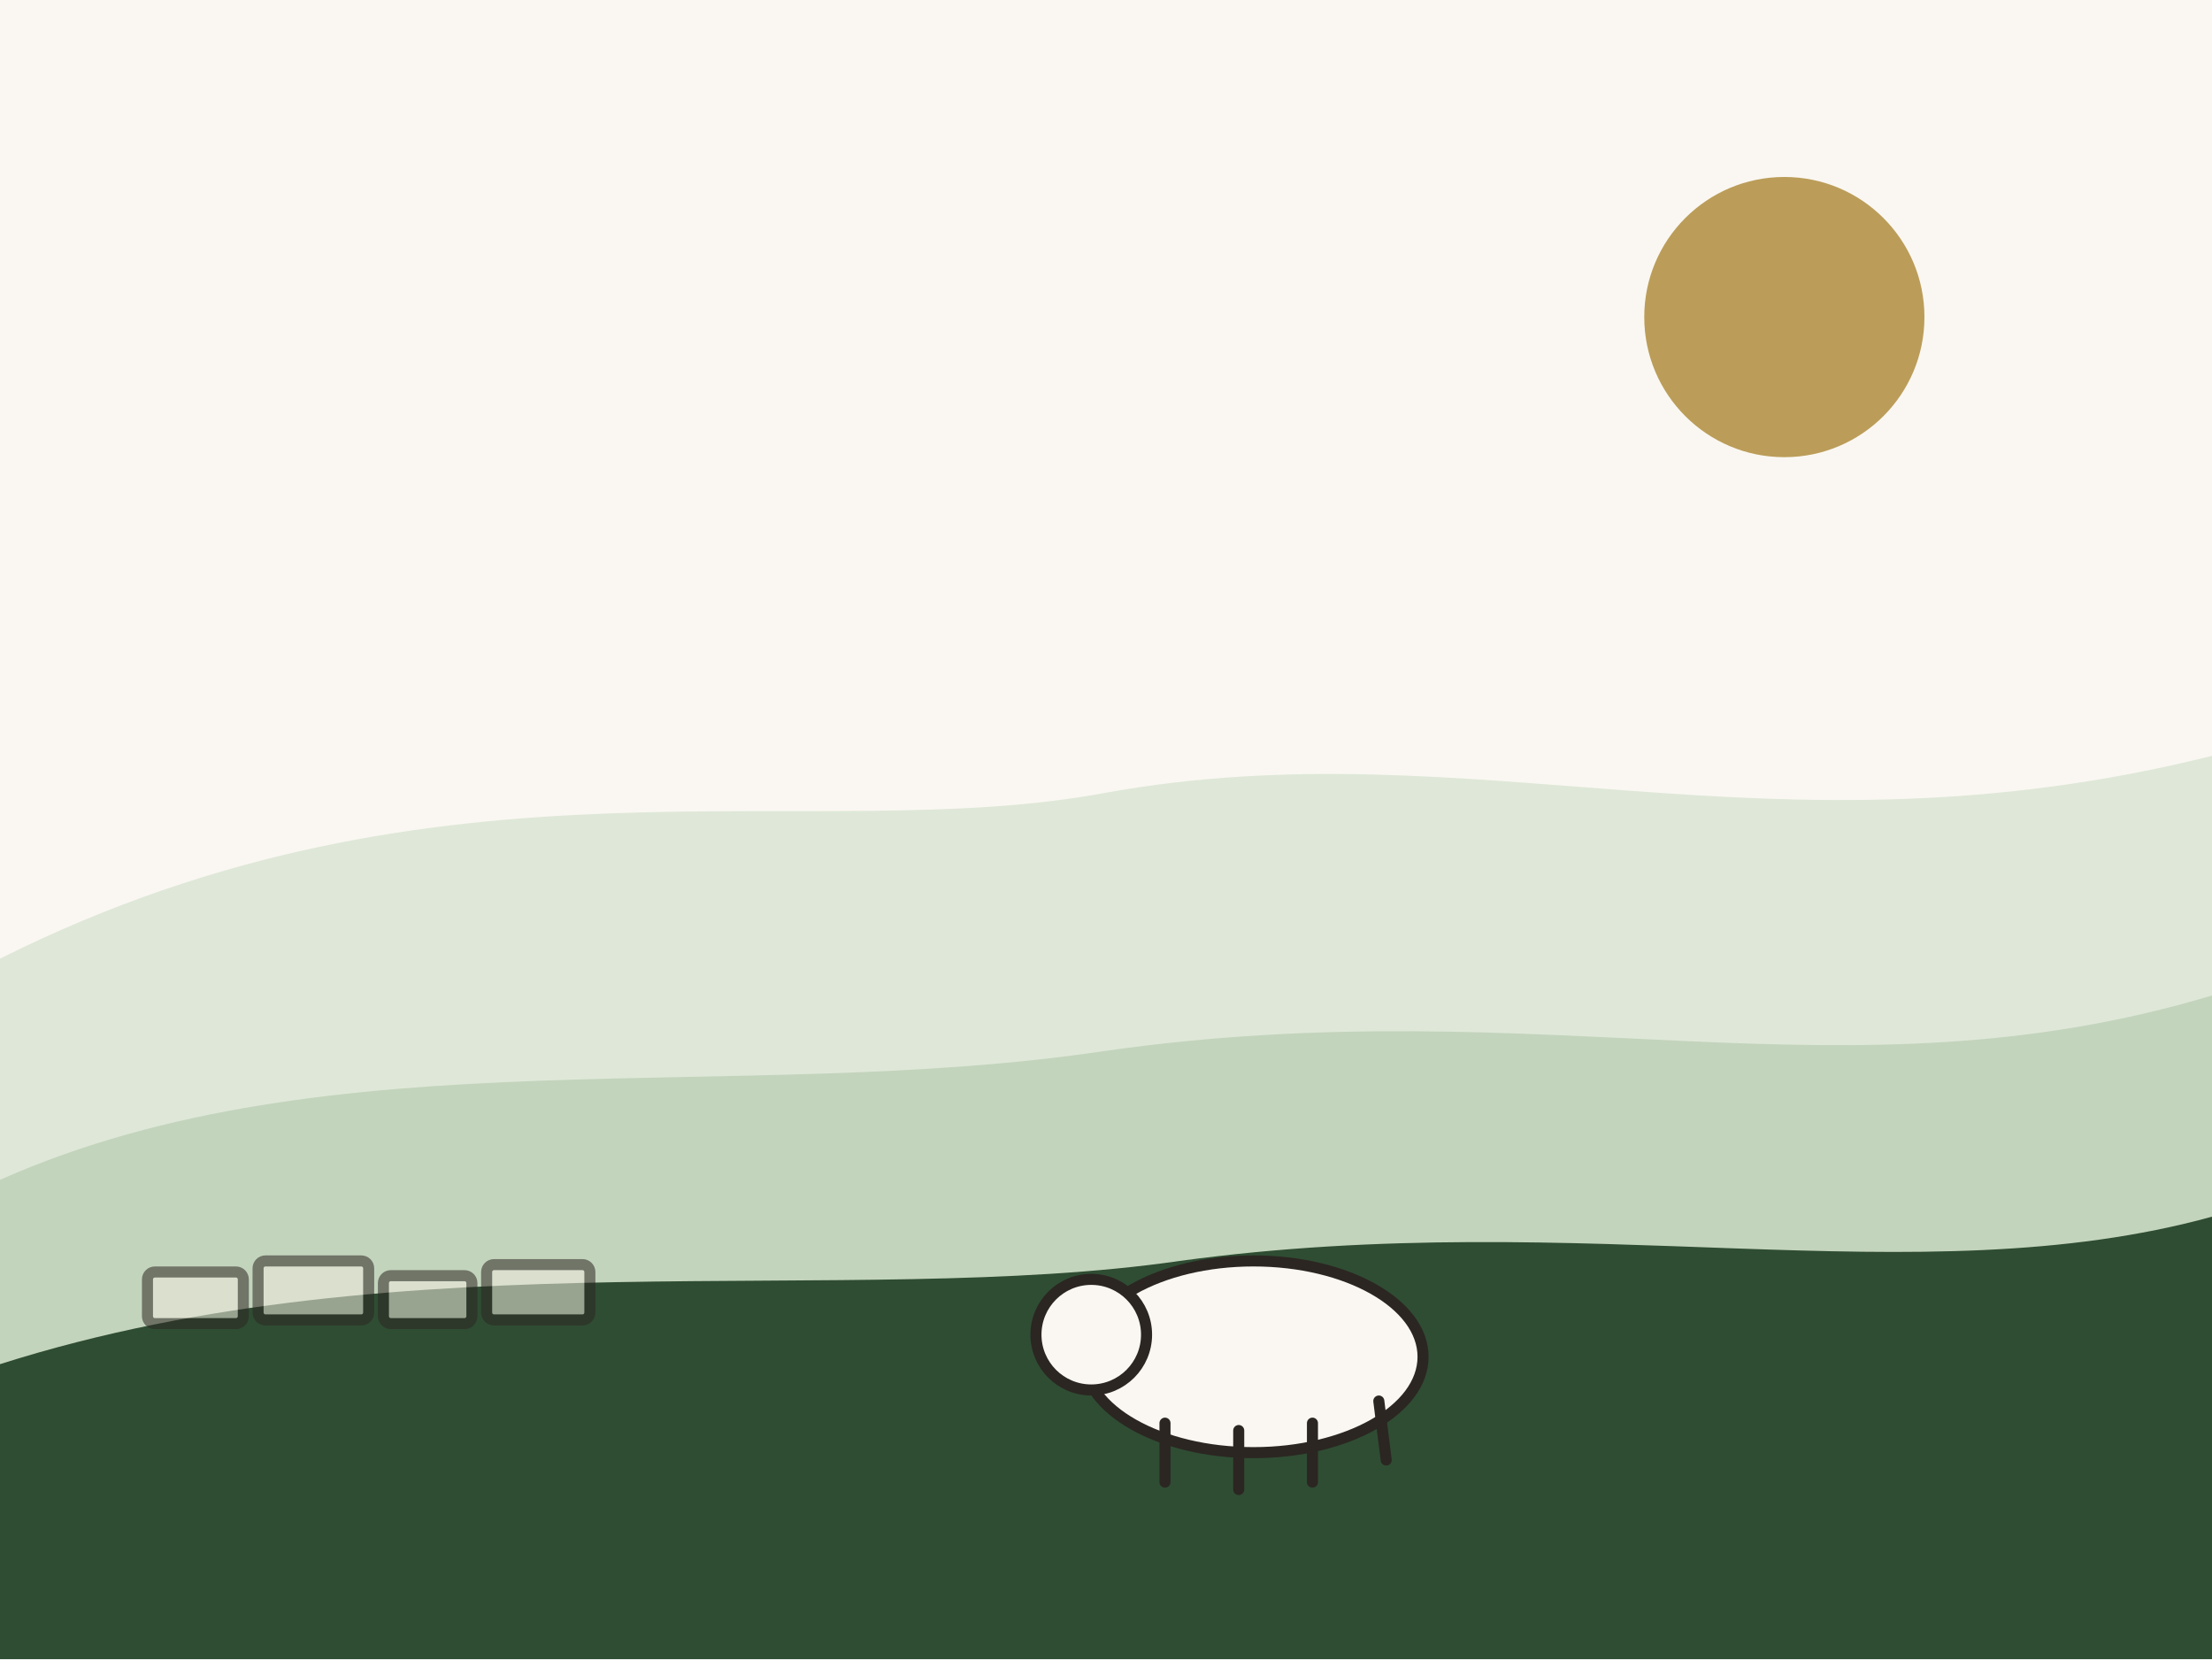
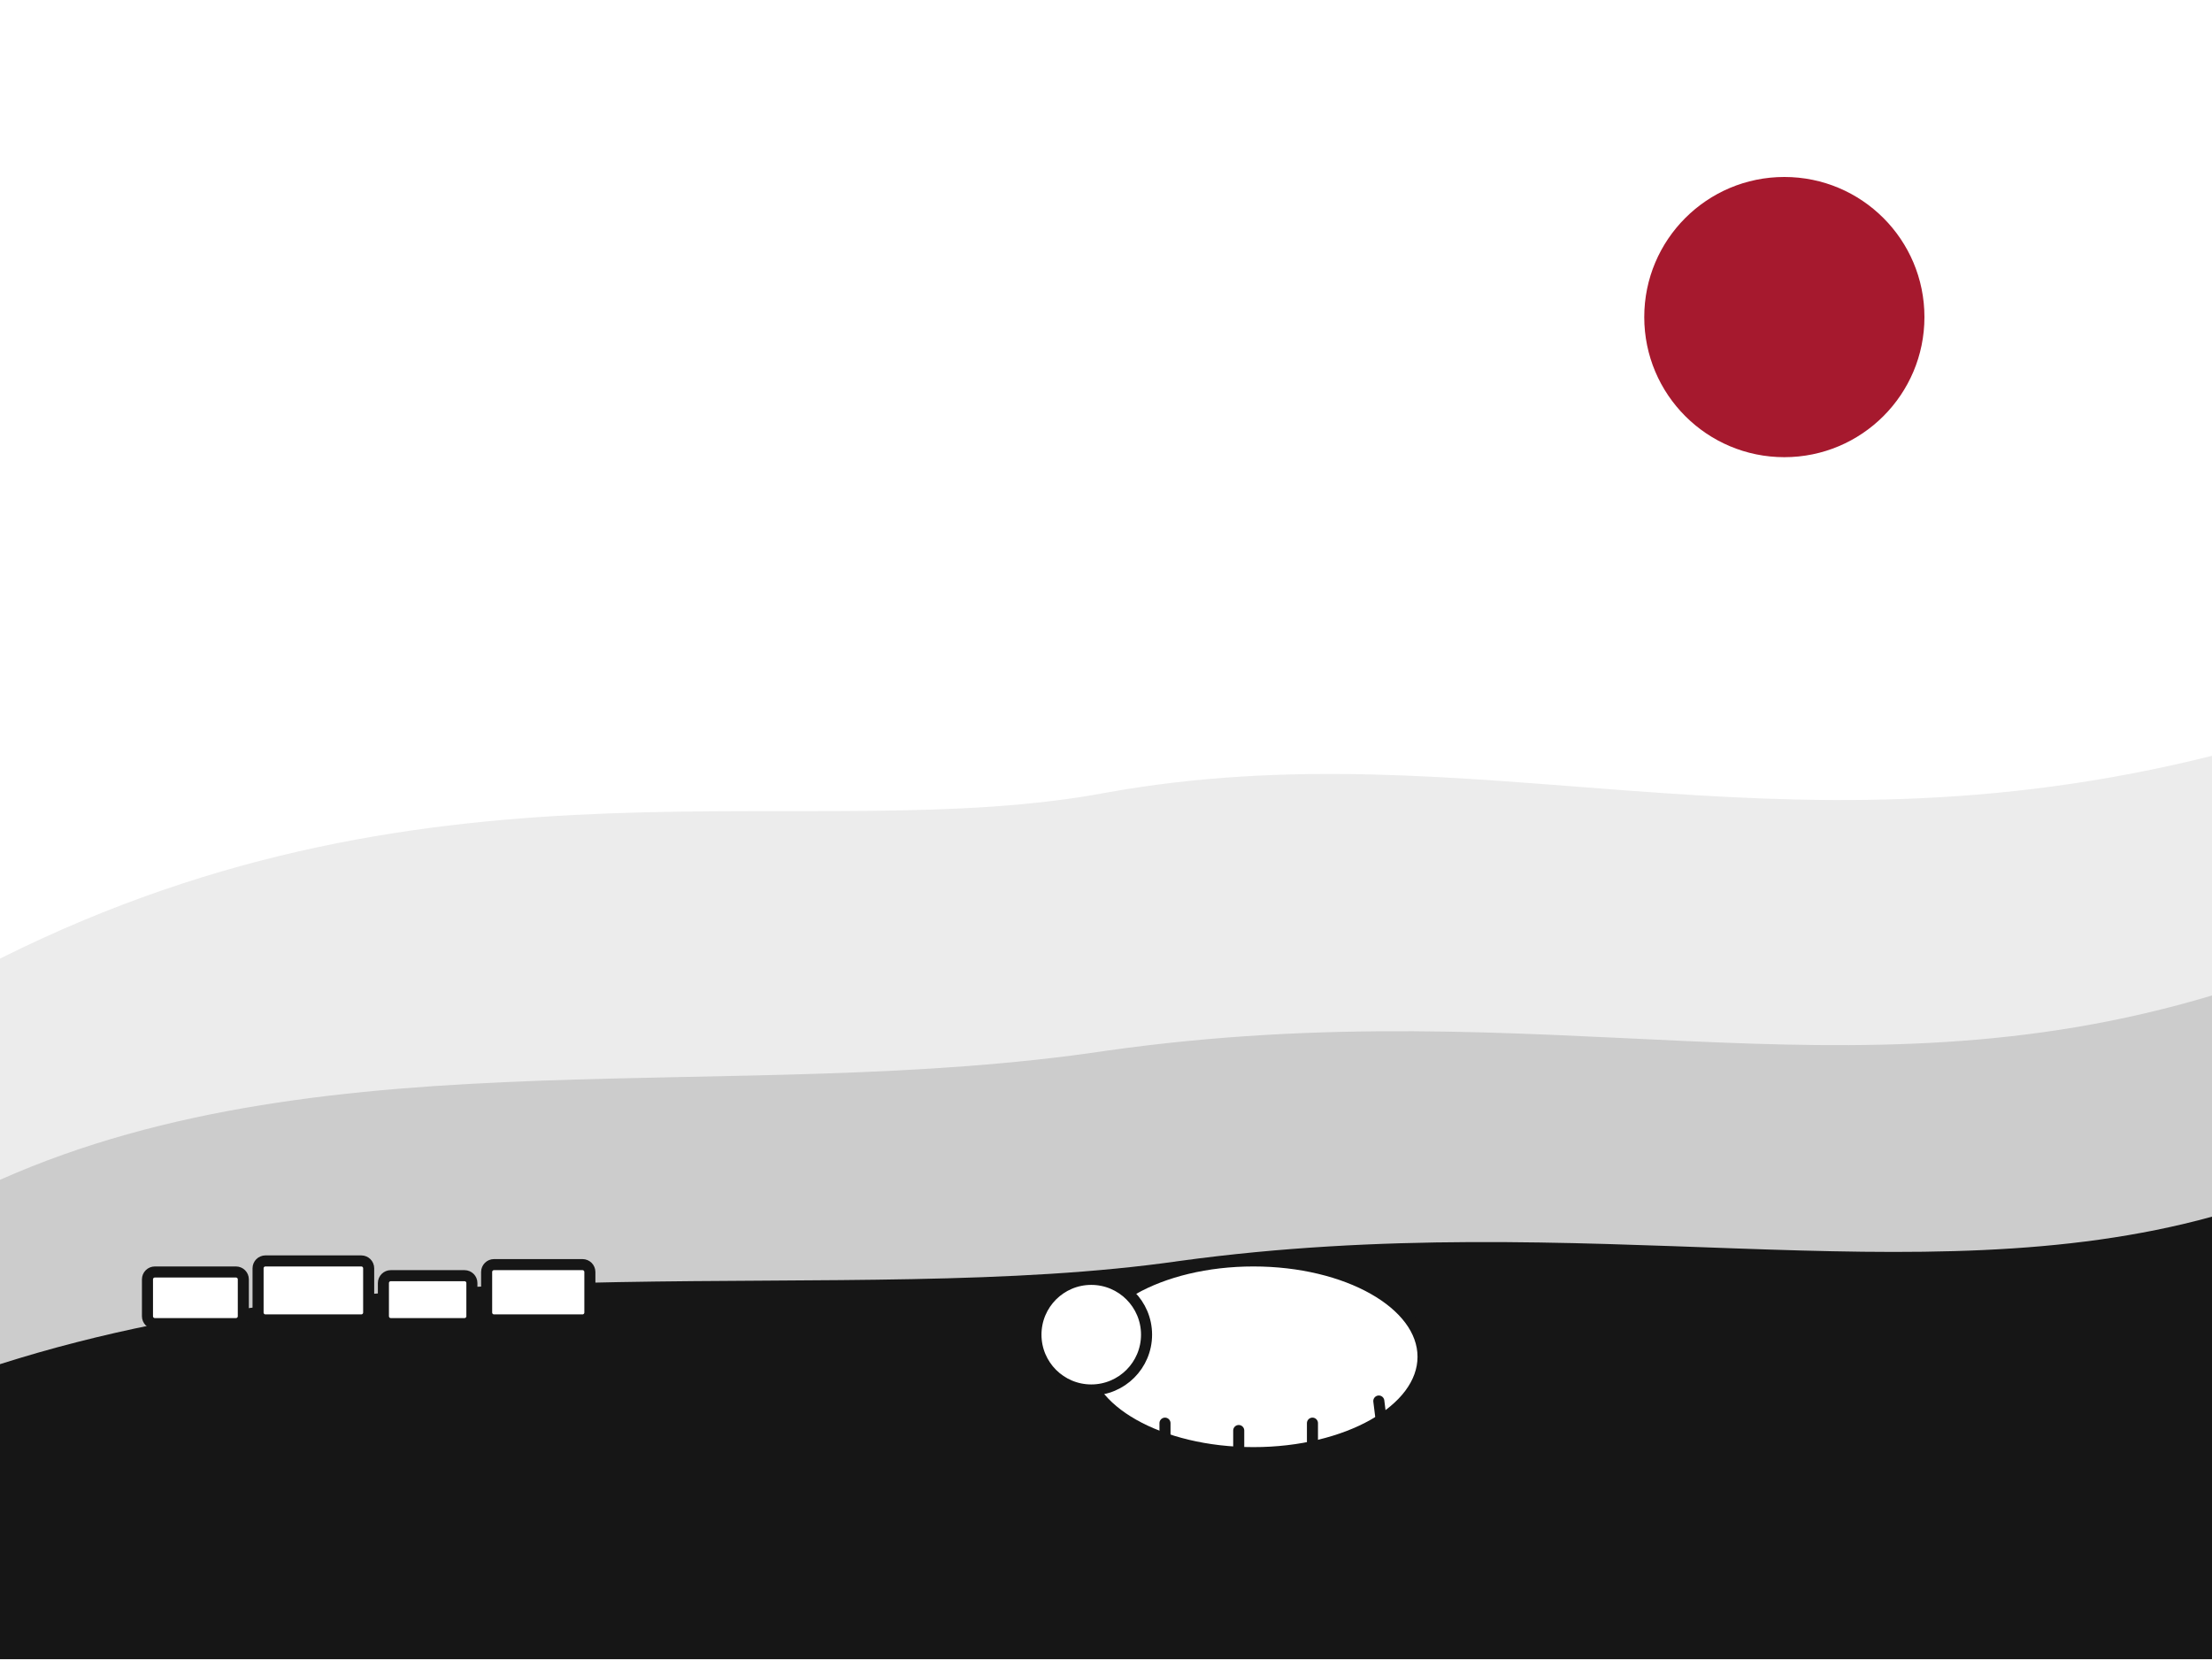
<svg xmlns="http://www.w3.org/2000/svg" viewBox="0 0 600 450">
-   <rect width="600" height="450" fill="#faf7f2" />
-   <circle cx="484" cy="86" r="38" fill="#b08d3e" opacity="0.85" />
-   <path d="M0,260 C120,200 220,230 300,215 C400,197 480,235 600,205 L600,450 L0,450 Z" fill="#dfe8d8" />
-   <path d="M0,320 C90,280 200,300 300,285 C420,268 500,300 600,270 L600,450 L0,450 Z" fill="#c3d4bc" />
-   <path d="M0,370 C110,335 230,355 320,342 C430,327 520,352 600,330 L600,450 L0,450 Z" fill="#2f4d33" />
-   <g stroke="#2b2622" stroke-width="3" opacity="0.55">
-     <rect x="40" y="345" width="26" height="14" rx="2" fill="#efe9dd" />
-     <rect x="70" y="342" width="30" height="16" rx="2" fill="#efe9dd" />
-     <rect x="104" y="346" width="24" height="13" rx="2" fill="#efe9dd" />
-     <rect x="132" y="343" width="28" height="15" rx="2" fill="#efe9dd" />
+   <rect width="600" height="450" fill="#ffffff" />
+   <circle cx="484" cy="86" r="38" fill="#a6192e" />
+   <path d="M0,260 C120,200 220,230 300,215 C400,197 480,235 600,205 L600,450 L0,450 Z" fill="#ececec" />
+   <path d="M0,320 C90,280 200,300 300,285 C420,268 500,300 600,270 L600,450 L0,450 Z" fill="#cccccc" />
+   <path d="M0,370 C110,335 230,355 320,342 C430,327 520,352 600,330 L600,450 L0,450 Z" fill="#161616" />
+   <g stroke="#161616" stroke-width="3">
+     <rect x="40" y="345" width="26" height="14" rx="2" fill="#ffffff" />
+     <rect x="70" y="342" width="30" height="16" rx="2" fill="#ffffff" />
+     <rect x="104" y="346" width="24" height="13" rx="2" fill="#ffffff" />
+     <rect x="132" y="343" width="28" height="15" rx="2" fill="#ffffff" />
  </g>
  <g transform="translate(340,368)">
-     <ellipse cx="0" cy="0" rx="46" ry="26" fill="#faf7f2" stroke="#2b2622" stroke-width="3" />
-     <circle cx="-44" cy="-6" r="15" fill="#faf7f2" stroke="#2b2622" stroke-width="3" />
-     <line x1="-24" y1="18" x2="-24" y2="34" stroke="#2b2622" stroke-width="3" stroke-linecap="round" />
-     <line x1="-4" y1="20" x2="-4" y2="36" stroke="#2b2622" stroke-width="3" stroke-linecap="round" />
-     <line x1="16" y1="18" x2="16" y2="34" stroke="#2b2622" stroke-width="3" stroke-linecap="round" />
-     <line x1="34" y1="12" x2="36" y2="28" stroke="#2b2622" stroke-width="3" stroke-linecap="round" />
+     <ellipse cx="0" cy="0" rx="46" ry="26" fill="#ffffff" stroke="#161616" stroke-width="3" />
+     <circle cx="-44" cy="-6" r="15" fill="#ffffff" stroke="#161616" stroke-width="3" />
+     <line x1="-24" y1="18" x2="-24" y2="34" stroke="#161616" stroke-width="3" stroke-linecap="round" />
+     <line x1="-4" y1="20" x2="-4" y2="36" stroke="#161616" stroke-width="3" stroke-linecap="round" />
+     <line x1="16" y1="18" x2="16" y2="34" stroke="#161616" stroke-width="3" stroke-linecap="round" />
+     <line x1="34" y1="12" x2="36" y2="28" stroke="#161616" stroke-width="3" stroke-linecap="round" />
  </g>
</svg>
